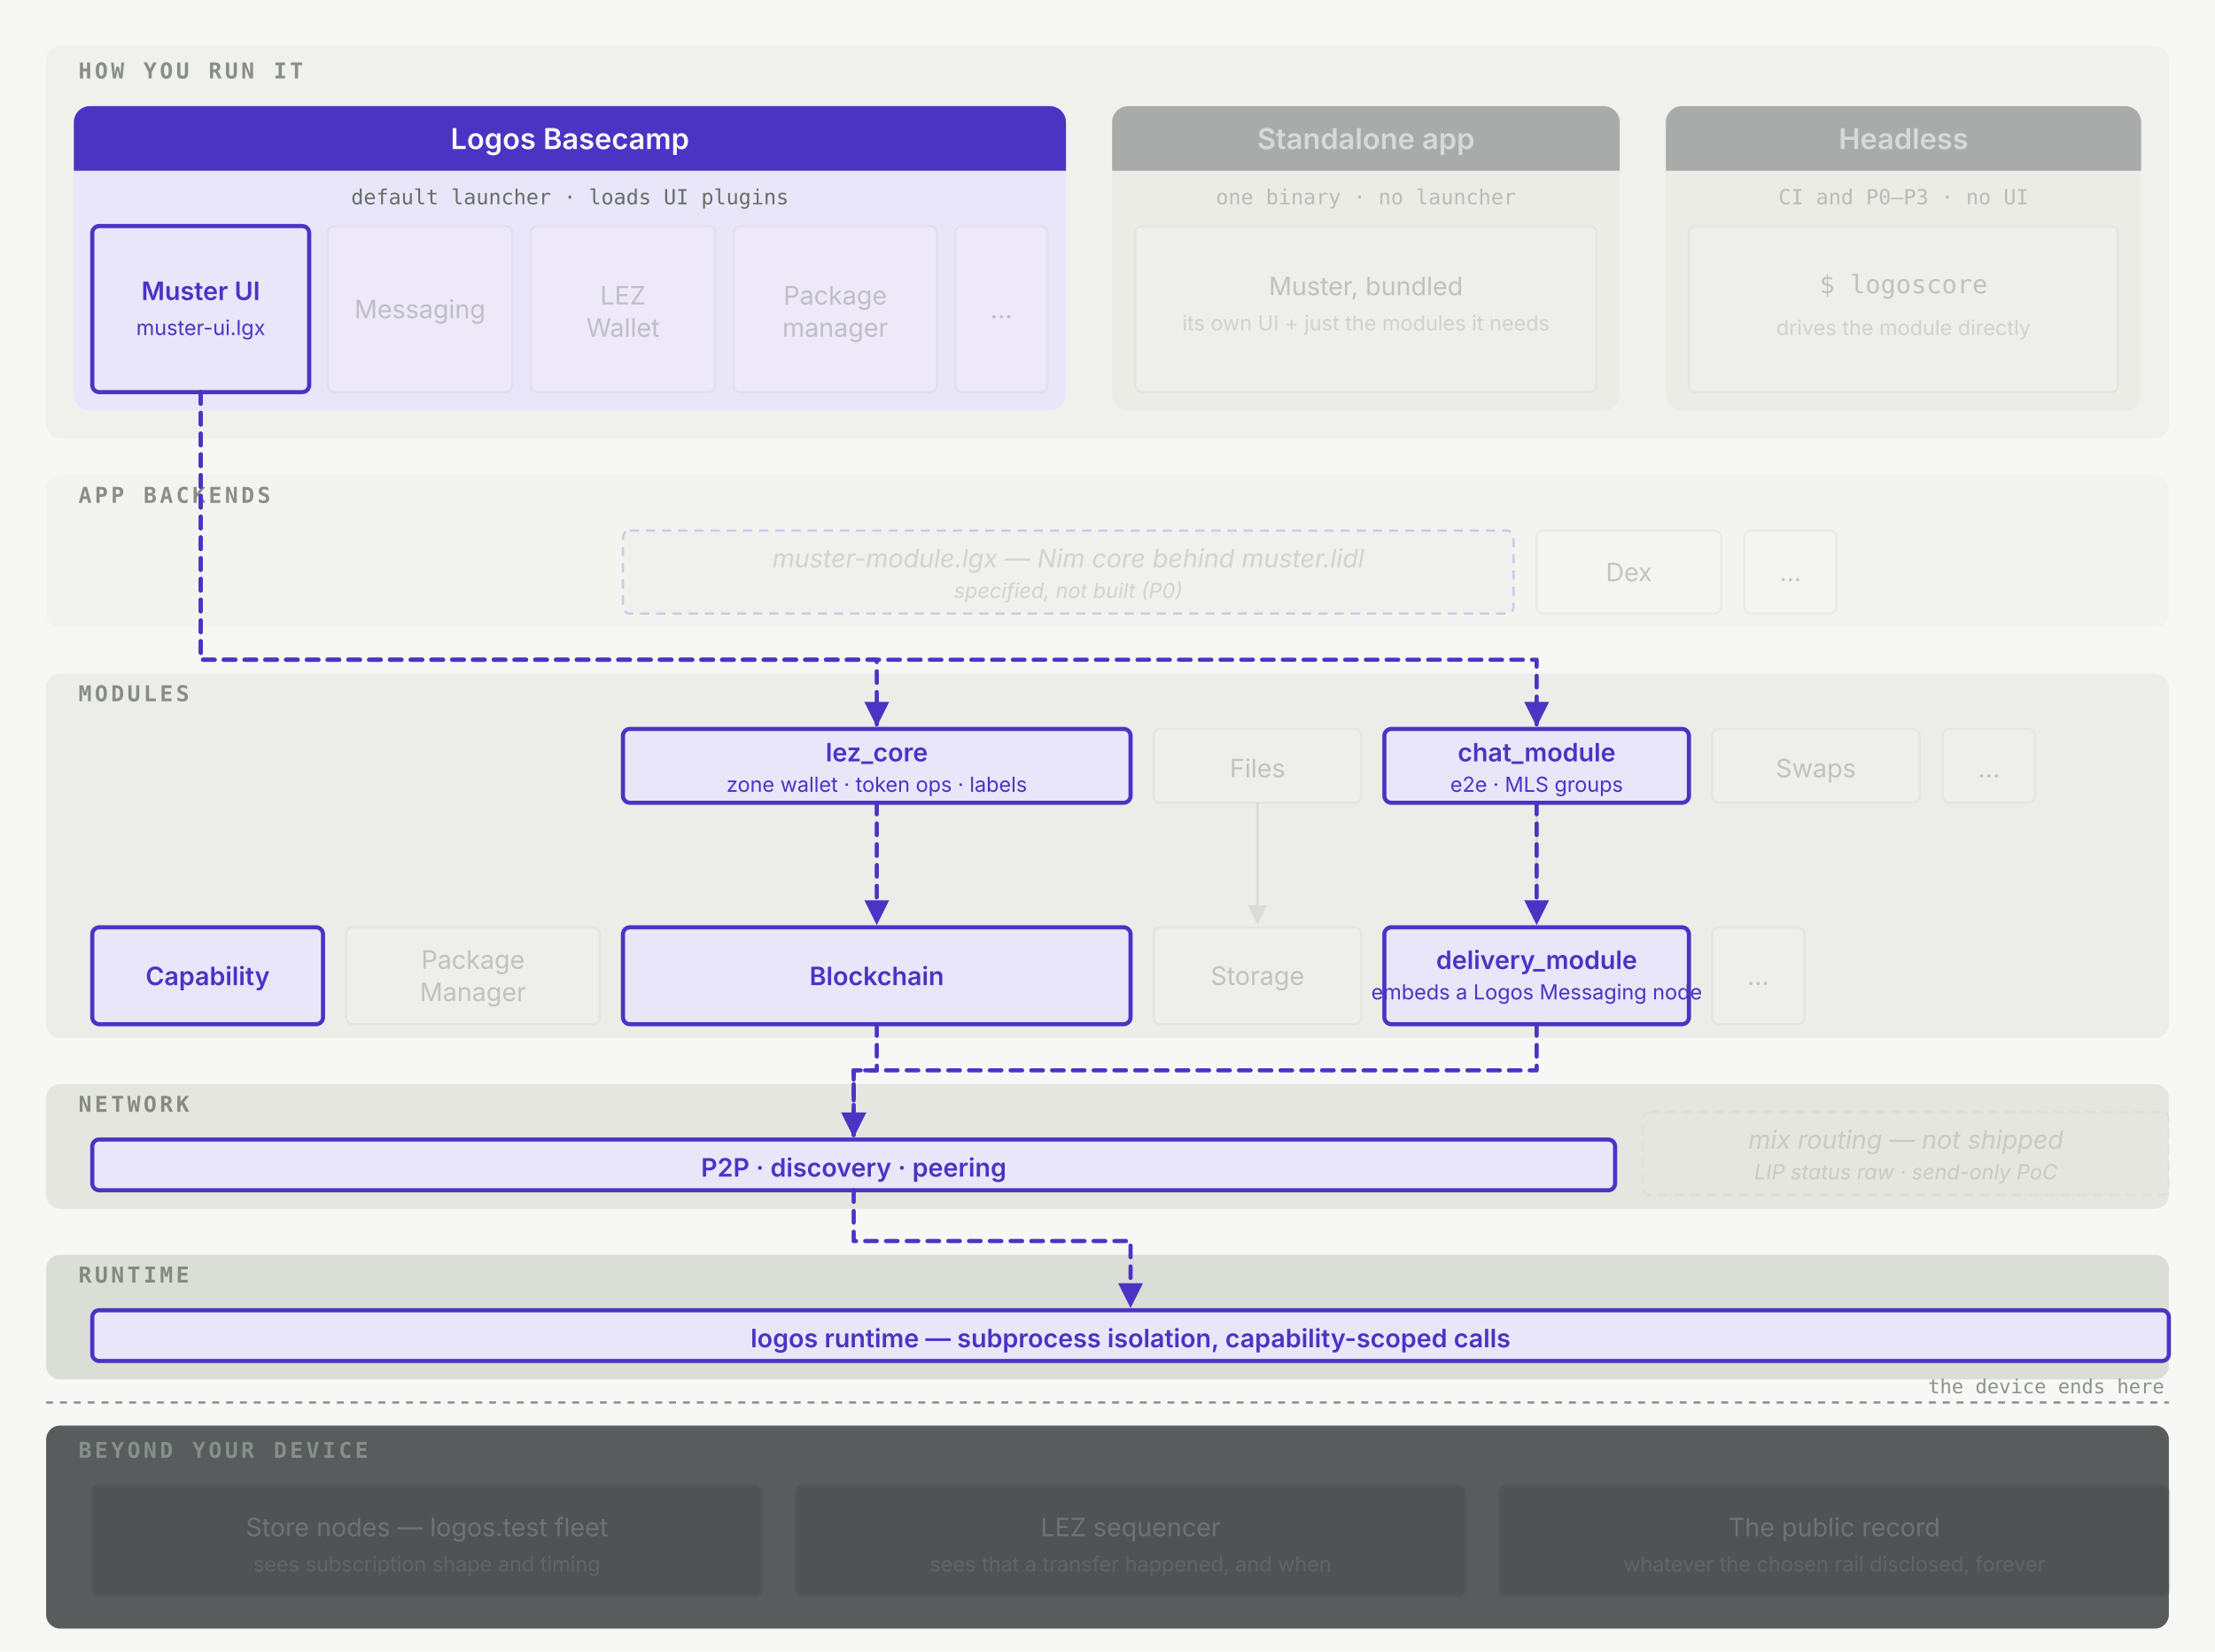
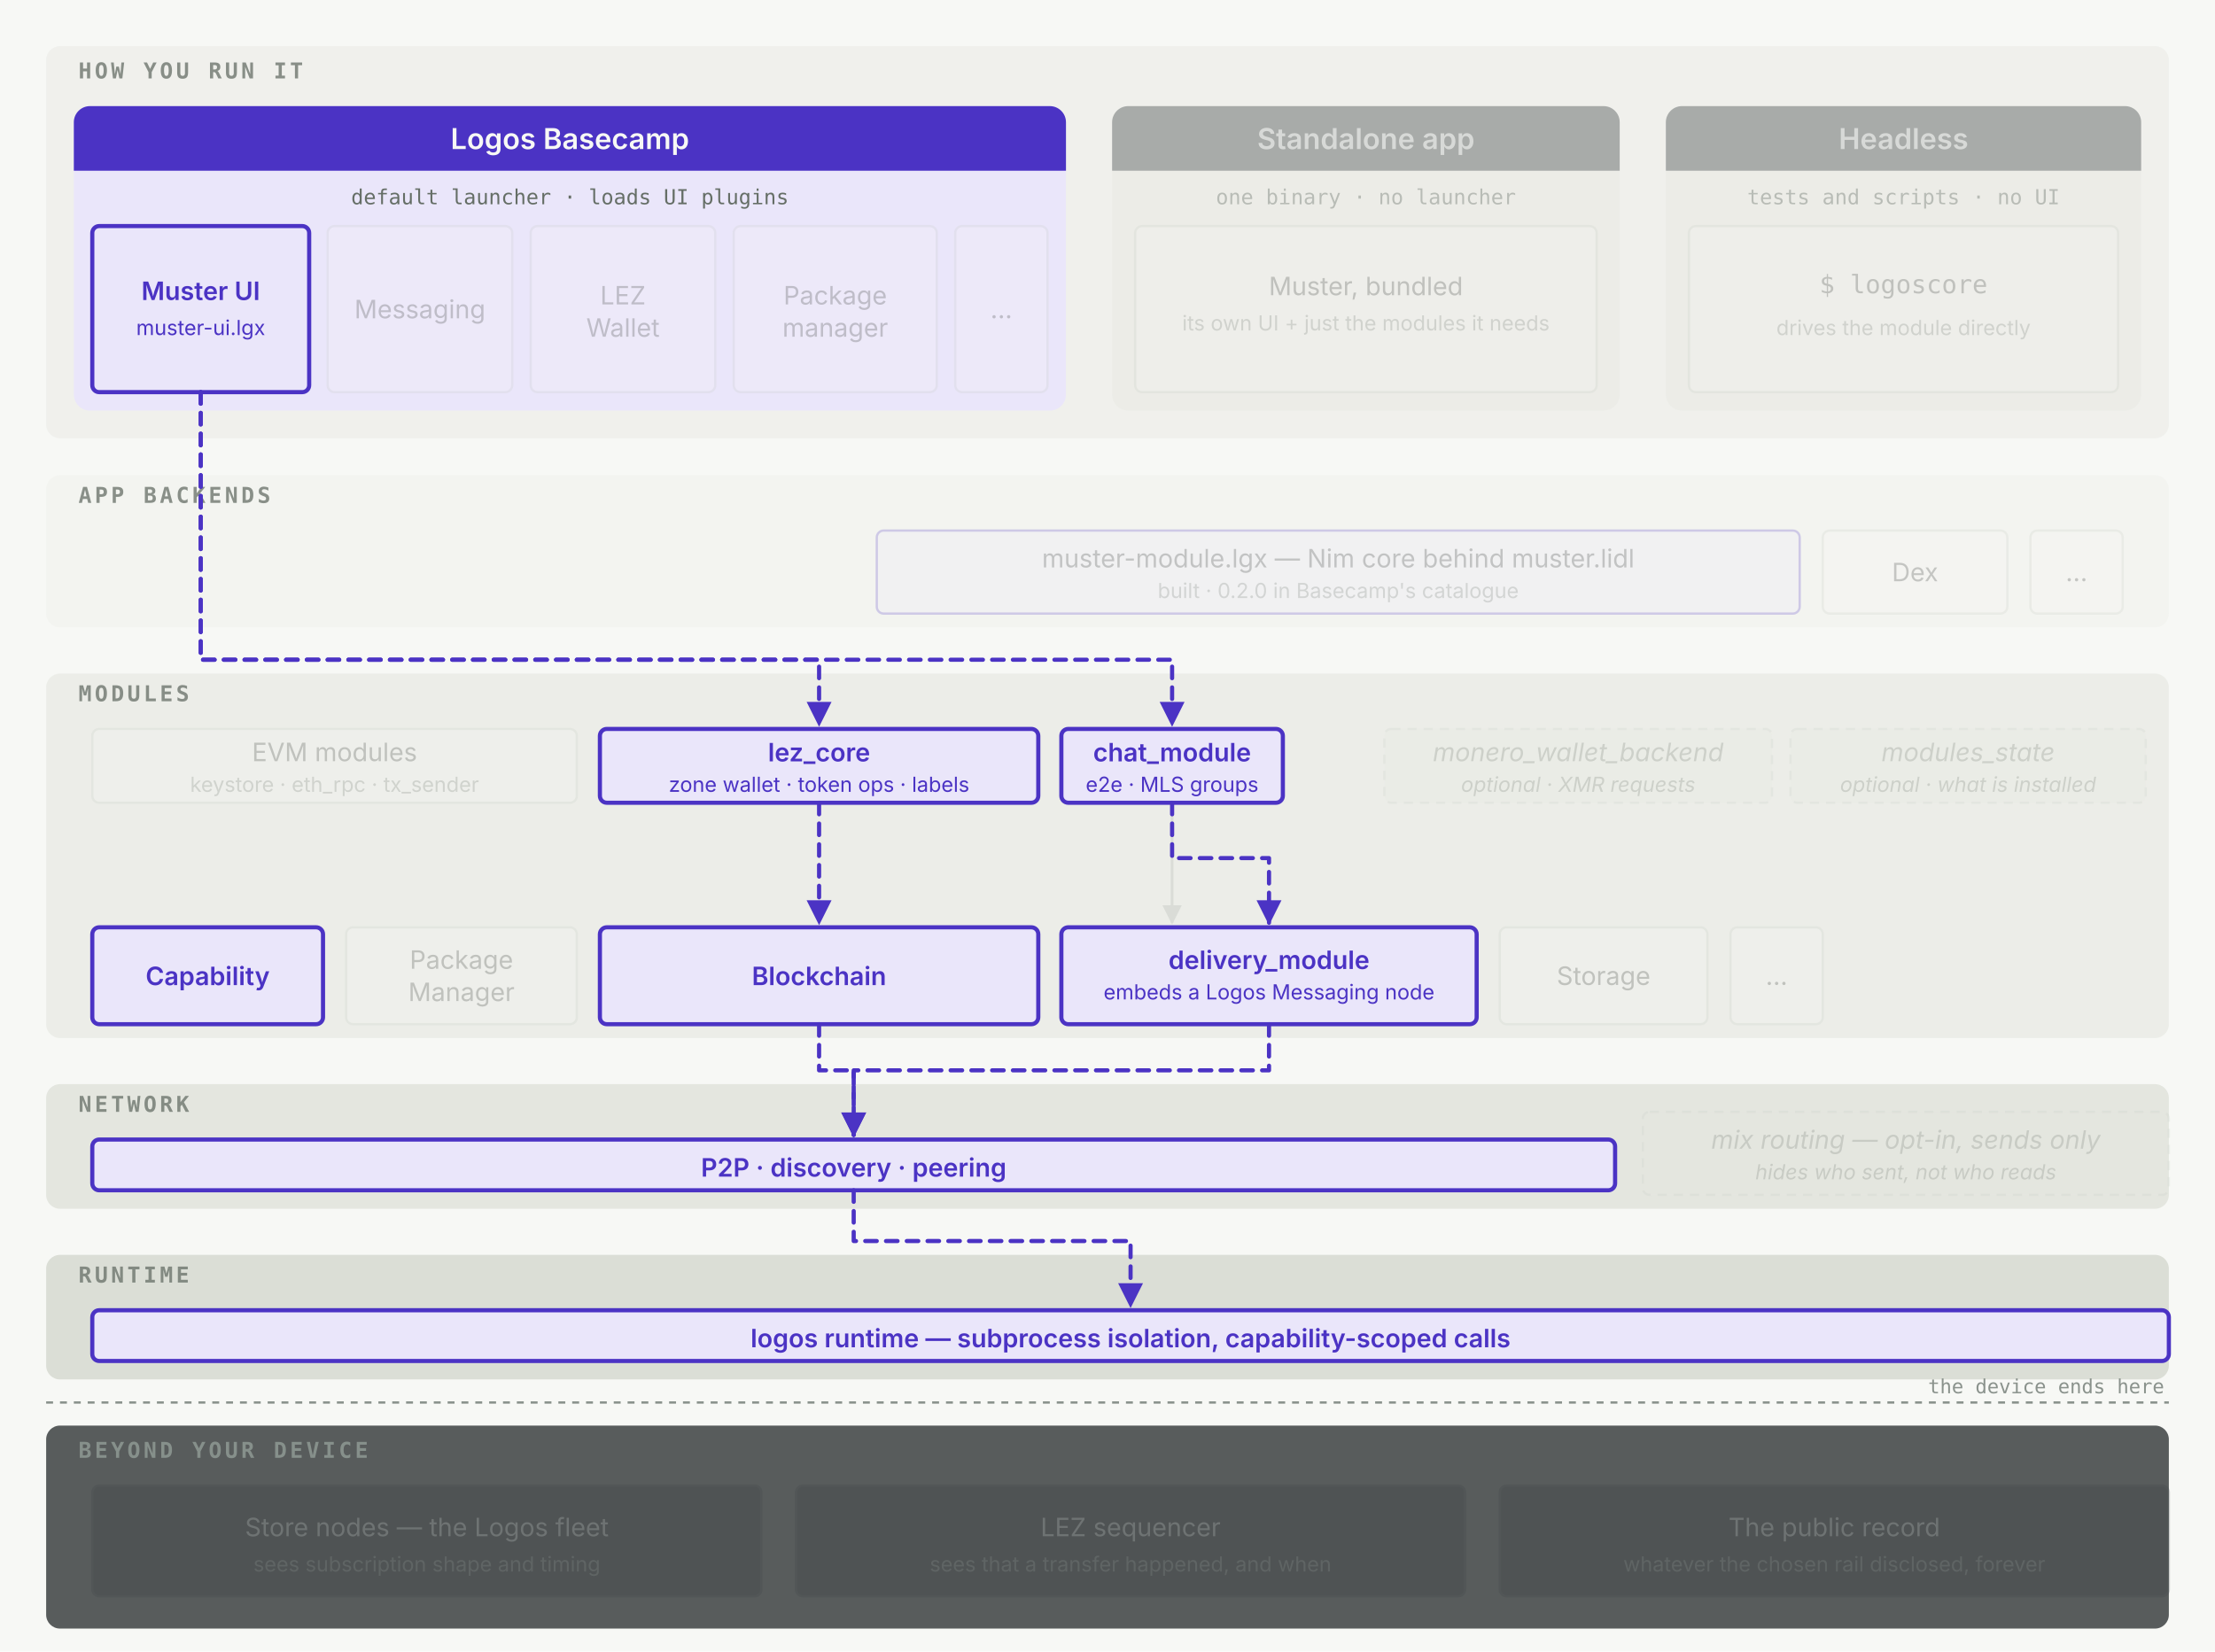
<svg xmlns="http://www.w3.org/2000/svg" class="bc-svg" width="960" height="716" viewBox="0 0 960 716" data-view="demo-build" role="img" aria-labelledby="bc-svg-title bc-svg-desc">
  <style>
  /* Tokens are declared on .bc-svg as well as .bc so that an &lt;svg&gt; lifted out of
     this page for static export carries them without any CSS rewriting. */
  .bc, .bc-svg {
    --bc-paper:   #E4E6E0;
    --bc-surface: #F7F8F5;
    --bc-ink:     #1A1F1C;
    --bc-muted:   #656E66;
    --bc-rule:    #C6CBC3;

    --bc-signal:      #4B33C4;
    --bc-signal-soft: #EAE6FA;
    --bc-settled:      #1E6B52;
    --bc-settled-soft: #DFEDE6;
    --bc-alarm:      #A32D1E;
    --bc-alarm-soft: #F6E3DF;

    --bc-outside:        #23282A;
    --bc-outside-ink:    #DCE2DE;
    --bc-outside-rule:   #3A4144;
    --bc-outside-accent: #8FA3F5;

    --bc-mono: 'DM Mono', ui-monospace, 'SF Mono', Menlo, monospace;
    --bc-sans: 'Instrument Sans', -apple-system, BlinkMacSystemFont, 'Segoe UI', sans-serif;
    --bc-dim: 0.22;
  }
  .bc { margin: 2em 0; color: #1A1F1C; }

  .bc-panel {
    background: #F7F8F5;
    border: 1px solid #C6CBC3;
    border-radius: 10px;
    overflow: hidden;
  }
  .bc-panel-header {
    padding: 0.7em 1.1em;
    background: #E4E6E0;
    border-bottom: 1px solid #C6CBC3;
    font-family: 'DM Mono', ui-monospace, 'SF Mono', Menlo, monospace;
    font-size: 0.7em;
    font-weight: 600;
    color: #656E66;
    text-transform: uppercase;
    letter-spacing: 0.08em;
    display: flex;
    align-items: center;
    gap: 0.6em;
  }
  .bc-panel-header .bc-spacer { margin-left: auto; }

  .bc-playpause {
    font-family: 'DM Mono', ui-monospace, 'SF Mono', Menlo, monospace;
    font-size: 0.95em;
    text-transform: uppercase;
    letter-spacing: 0.06em;
    padding: 0.3em 0.7em;
    border: 1px solid #C6CBC3;
    background: #F7F8F5;
    color: #656E66;
    border-radius: 999px;
    cursor: pointer;
  }
  .bc-playpause:hover { border-color: #1A1F1C; color: #1A1F1C; }
  .bc-playpause:focus-visible { outline: 2px solid #4B33C4; outline-offset: 2px; }

  /* ── Tabs ── */
  .bc-tabs {
    display: flex;
    flex-wrap: wrap;
    gap: 0.35em;
    padding: 0.85em 1em;
    background: #E4E6E0;
    border-bottom: 1px solid #C6CBC3;
  }
  .bc-tab {
    font-family: 'Instrument Sans', -apple-system, BlinkMacSystemFont, 'Segoe UI', sans-serif;
    font-size: 0.82em;
    font-weight: 500;
    padding: 0.42em 0.9em;
    border: 1px solid #C6CBC3;
    background: #F7F8F5;
    color: #656E66;
    border-radius: 999px;
    cursor: pointer;
    line-height: 1.25;
  }
  .bc-tab:hover { border-color: #1A1F1C; color: #1A1F1C; }
  .bc-tab:focus-visible { outline: 2px solid #4B33C4; outline-offset: 2px; }
  .bc-tab[aria-selected="true"] {
    background: #1A1F1C;
    border-color: #1A1F1C;
    color: #F7F8F5;
  }

  .bc-stage { padding: 1.3em 1em 0.9em; background: #F7F8F5; }
  .bc-svg { display: block; width: 100%; height: auto; max-width: 100%; }

  /* ── Layer bands ── */
  .bc-layer-bg { stroke: none; transition: opacity 0.3s ease; }
  .bc-layer-entry   { fill: #EDEEEA; }
  .bc-layer-apps    { fill: #F2F3EF; }
  .bc-layer-modules { fill: #E8EAE4; }
  .bc-layer-network { fill: #DDE0D8; }
  .bc-layer-runtime { fill: #D2D6CC; }
  .bc-layer-beyond  { fill: #23282A; }

  .bc-layer-label {
    font-family: 'DM Mono', ui-monospace, 'SF Mono', Menlo, monospace;
    font-size: 9.5px;
    font-weight: 600;
    letter-spacing: 0.14em;
    fill: #656E66;
    transition: opacity 0.3s ease;
  }
  .bc-layer-label-out { fill: #96A19B; }

  /* ── Nodes ── */
  .bc-node rect {
    fill: #F7F8F5;
    stroke: #C6CBC3;
    stroke-width: 1;
    transition: fill 0.3s ease, stroke 0.3s ease, opacity 0.3s ease;
  }
  .bc-node text {
    font-family: 'Instrument Sans', -apple-system, BlinkMacSystemFont, 'Segoe UI', sans-serif;
    fill: #1A1F1C;
    font-size: 11px;
    text-anchor: middle;
    dominant-baseline: middle;
    transition: fill 0.3s ease, opacity 0.3s ease;
  }
  /* Written `.bc-node text.x`, not `.x`: a bare single-class selector is
     specificity 0-1-0 and loses to `.bc-node text` at 0-1-1, so the modifier's
     font-size would apply while its FILL silently did not. */
  .bc-node text.bc-node-sub { font-size: 9px; fill: #656E66; }
  .bc-node text.bc-node-mono { font-family: 'DM Mono', ui-monospace, 'SF Mono', Menlo, monospace; }

  /* Ours, as opposed to the platform's. */
  .bc-node-ours rect { stroke: #4B33C4; fill: #EAE6FA; }

-   /* Specified but not built. Dashed, and it says so in words as well —
+   /* Optional: Muster runs without it. Dashed, and it says so in words as well —
     the dash is a reminder, the label is the claim. */
-   .bc-node-unbuilt rect { stroke-dasharray: 4 3; fill: #E4E6E0; }
-   .bc-node-unbuilt text { font-style: italic; fill: #656E66; }
+   .bc-node-optional rect { stroke-dasharray: 4 3; fill: #E4E6E0; }
+   .bc-node-optional text { font-style: italic; fill: #656E66; }

  /* Beyond the device: dark ground, light ink. */
  .bc-node-out rect { fill: #2E3436; stroke: #3A4144; }
  .bc-node-out text { fill: #DCE2DE; }
  /* .bc-svg-prefixed so it outranks `.bc-node text.bc-node-sub` above rather
     than depending on source order — a dark-on-dark sub is unreadable. */
  .bc-svg .bc-node-out text.bc-node-sub { fill: #96A19B; }

  /* ── Entry zones ── */
  .bc-entry .bc-entry-frame, .bc-entry .bc-entry-header { stroke: none; transition: fill 0.3s ease, opacity 0.3s ease; }
  .bc-entry .bc-entry-frame  { fill: #E4E6E0; }
  .bc-entry .bc-entry-header { fill: #3A4144; }
  .bc-entry text.bc-entry-title {
    font-family: 'Instrument Sans', -apple-system, BlinkMacSystemFont, 'Segoe UI', sans-serif; font-size: 12.5px; font-weight: 600;
    fill: #F7F8F5; text-anchor: middle; dominant-baseline: middle;
  }
  .bc-entry text.bc-entry-sub {
    font-family: 'DM Mono', ui-monospace, 'SF Mono', Menlo, monospace; font-size: 9px; fill: #656E66;
    text-anchor: middle; dominant-baseline: middle;
  }

  /* ── Arrows ── */
  .bc-arrow path { fill: none; stroke: #8A928C; stroke-width: 1.2; }
  .bc-arrow-head { fill: #8A928C; }
  .bc-flow-arrow path {
    fill: none; stroke-width: 1.8; stroke-linecap: round; stroke-linejoin: round;
    stroke-dasharray: 5 4;
    animation: bc-flow-dash 0.9s linear infinite;
  }
  @keyframes bc-flow-dash { to { stroke-dashoffset: -18; } }

  /* ── Dimming ── */
  .bc-svg[data-view]:not([data-view="overview"]) .bc-node:not(.bc-hl) rect,
  .bc-svg[data-view]:not([data-view="overview"]) .bc-node:not(.bc-hl) text {
    opacity: 0.22;
  }
  .bc-svg[data-view]:not([data-view="overview"]) .bc-entry:not(.bc-hl) .bc-entry-frame,
  .bc-svg[data-view]:not([data-view="overview"]) .bc-entry:not(.bc-hl) .bc-entry-header {
    opacity: 0.38;
  }
  .bc-svg[data-view]:not([data-view="overview"]) .bc-entry:not(.bc-hl) text.bc-entry-title { opacity: 0.6; }
  .bc-svg[data-view]:not([data-view="overview"]) .bc-entry:not(.bc-hl) text.bc-entry-sub { opacity: 0.38; }
  .bc-svg[data-view]:not([data-view="overview"]) .bc-arrow-static:not(.bc-hl) path,
  .bc-svg[data-view]:not([data-view="overview"]) .bc-arrow-static:not(.bc-hl) .bc-arrow-head { opacity: 0.18; }
  .bc-svg[data-view]:not([data-view="overview"]) .bc-layer-bg,
  .bc-svg[data-view]:not([data-view="overview"]) .bc-layer-label { opacity: 0.75; }

  /* ── Highlight ── */
  .bc-svg .bc-hl.bc-node rect { fill: #EAE6FA; stroke: #4B33C4; stroke-width: 1.8; }
  .bc-svg .bc-hl.bc-node text { fill: #4B33C4; font-weight: 600; }
  .bc-svg .bc-hl.bc-node .bc-node-sub { font-weight: 400; }
  .bc-svg .bc-hl.bc-entry .bc-entry-frame { fill: #EAE6FA; }
  .bc-svg .bc-hl.bc-entry .bc-entry-header { fill: #4B33C4; }

  /* Beyond the boundary keeps its dark ground when lit — crossing out of the
     device is the one thing a highlight must never make look safe. */
  .bc-svg .bc-hl.bc-node-out rect { fill: #2E3436; stroke: #8FA3F5; stroke-width: 1.8; }
  .bc-svg .bc-hl.bc-node-out text { fill: #8FA3F5; }

-   .bc-svg .bc-hl.bc-node-unbuilt rect { fill: #E4E6E0; stroke: #4B33C4; }
-   .bc-svg .bc-hl.bc-node-unbuilt text { fill: #4B33C4; font-style: italic; }
+   .bc-svg .bc-hl.bc-node-optional rect { fill: #E4E6E0; stroke: #4B33C4; }
+   .bc-svg .bc-hl.bc-node-optional text { fill: #4B33C4; font-style: italic; }

  .bc-flow-arrow path { stroke: #4B33C4; }
  .bc-flow-arrow .bc-arrow-head { fill: #4B33C4; }
  .bc-flow-arrow.bc-flow-out path { stroke: #8FA3F5; }
  .bc-flow-arrow.bc-flow-out .bc-arrow-head { fill: #8FA3F5; }

  /* ── Caption ── */
  .bc-caption { padding: 1em 1.3em 1.15em; border-top: 1px solid #C6CBC3; background: #E4E6E0; }
  .bc-caption h3 { font-family: 'Instrument Sans', -apple-system, BlinkMacSystemFont, 'Segoe UI', sans-serif; font-size: 0.98em; font-weight: 600; margin: 0 0 0.3em; }
  .bc-caption p { margin: 0; font-size: 0.92em; color: #3F4742; line-height: 1.6; }
  .bc-caption .bc-tag {
    display: inline-block; font-family: 'DM Mono', ui-monospace, 'SF Mono', Menlo, monospace; font-size: 0.72em;
    padding: 0.12em 0.5em; border-radius: 3px; background: #F7F8F5;
    border: 1px solid #C6CBC3; color: #656E66;
    text-transform: uppercase; letter-spacing: 0.05em; margin-right: 0.5em; vertical-align: 2px;
  }

  .bc-legend {
    display: flex; flex-wrap: wrap; gap: 1.4em;
    padding: 0.8em 1.3em; border-top: 1px solid #C6CBC3;
    background: #F7F8F5; font-size: 0.8em; color: #656E66;
  }
  .bc-legend span { display: inline-flex; align-items: center; gap: 0.5em; }
  .bc-legend i { width: 20px; height: 12px; border-radius: 2px; display: inline-block; }
  .bc-key-ours    { background: #EAE6FA; border: 1px solid #4B33C4; }
-   .bc-key-unbuilt { background: #E4E6E0; border: 1px dashed #656E66; }
+   .bc-key-optional { background: #E4E6E0; border: 1px dashed #656E66; }
  .bc-key-out     { background: #2E3436; border: 1px solid #3A4144; }

  .bc-sr {
    position: absolute; width: 1px; height: 1px; padding: 0; margin: -1px;
    overflow: hidden; clip: rect(0 0 0 0); white-space: nowrap; border: 0;
  }

  /* U-10: motion is decoration here, never the only carrier of meaning. */
  @media (prefers-reduced-motion: reduce) {
    .bc-flow-arrow path { animation: none; stroke-dasharray: none; }
    .bc-node rect, .bc-node text, .bc-layer-bg, .bc-layer-label,
    .bc-entry .bc-entry-frame, .bc-entry .bc-entry-header { transition: none; }
  }

  /* ── added by export-frames.mjs ── */
  .bc-dim rect, .bc-dim text { opacity: 0.22; }
  .bc-dim .bc-entry-frame, .bc-dim .bc-entry-header { opacity: 0.38; }
  .bc-dim text.bc-entry-title { opacity: 0.6; }
  .bc-dim path { opacity: 0.18; }
  .bc-flow-arrow path { animation: none; }
</style>
  <rect width="960" height="716" fill="#F7F8F5" />
  <defs>
    <marker id="bc-arrow-marker" viewBox="0 0 10 10" refX="9" refY="5" markerWidth="7" markerHeight="7" orient="auto-start-reverse">
      <path d="M 0 0 L 10 5 L 0 10 z" class="bc-arrow-head" />
    </marker>
    <marker id="bc-flow-marker" viewBox="0 0 10 10" refX="9" refY="5" markerWidth="6" markerHeight="6" orient="auto-start-reverse">
      <path d="M 0 0 L 10 5 L 0 10 z" fill="#4B33C4" />
    </marker>
    <marker id="bc-flow-marker-out" viewBox="0 0 10 10" refX="9" refY="5" markerWidth="6" markerHeight="6" orient="auto-start-reverse">
      <path d="M 0 0 L 10 5 L 0 10 z" fill="#8FA3F5" />
    </marker>
  </defs>
  <rect class="bc-layer-bg bc-layer-entry" x="20" y="20" width="920" height="170" rx="6" />
  <rect class="bc-layer-bg bc-layer-apps" x="20" y="206" width="920" height="66" rx="6" />
  <rect class="bc-layer-bg bc-layer-modules" x="20" y="292" width="920" height="158" rx="6" />
  <rect class="bc-layer-bg bc-layer-network" x="20" y="470" width="920" height="54" rx="6" />
  <rect class="bc-layer-bg bc-layer-runtime" x="20" y="544" width="920" height="54" rx="6" />
  <rect class="bc-layer-bg bc-layer-beyond" x="20" y="618" width="920" height="88" rx="6" />
  <text class="bc-layer-label" x="34" y="34">HOW YOU RUN IT</text>
  <text class="bc-layer-label" x="34" y="218">APP BACKENDS</text>
  <text class="bc-layer-label" x="34" y="304">MODULES</text>
  <text class="bc-layer-label" x="34" y="482">NETWORK</text>
  <text class="bc-layer-label" x="34" y="556">RUNTIME</text>
  <text class="bc-layer-label bc-layer-label-out" x="34" y="632">BEYOND YOUR DEVICE</text>
  <path d="M 20 608 L 940 608" stroke="#8A928C" stroke-width="1" stroke-dasharray="3 3" fill="none" />
  <text x="938" y="604" text-anchor="end" font-family="'DM Mono',ui-monospace,Menlo,monospace" font-size="8.5" fill="#8A928C">the device ends here</text>
  <g class="bc-entry bc-hl" data-id="basecamp">
    <rect class="bc-entry-frame" x="32" y="46" width="430" height="132" rx="7" />
    <path class="bc-entry-header" d="M 39 46 L 455 46 A 7 7 0 0 1 462 53 L 462 74 L 32 74 L 32 53 A 7 7 0 0 1 39 46 Z" />
    <text class="bc-entry-title" x="247" y="60">Logos Basecamp</text>
    <text class="bc-entry-sub" x="247" y="86">default launcher · loads UI plugins</text>
  </g>
  <g class="bc-node bc-node-ours bc-hl" data-id="ui-muster">
    <rect x="40" y="98" width="94" height="72" rx="3" />
    <text x="87" y="126">Muster UI</text>
    <text x="87" y="142" class="bc-node-sub">muster-ui.lgx</text>
  </g>
  <g class="bc-node bc-dim" data-id="ui-messaging">
    <rect x="142" y="98" width="80" height="72" rx="3" />
    <text x="182" y="134">Messaging</text>
  </g>
  <g class="bc-node bc-dim" data-id="ui-wallet">
    <rect x="230" y="98" width="80" height="72" rx="3" />
    <text x="270" y="128">LEZ</text>
    <text x="270" y="142">Wallet</text>
  </g>
  <g class="bc-node bc-dim" data-id="ui-pkgmgr">
    <rect x="318" y="98" width="88" height="72" rx="3" />
    <text x="362" y="128">Package</text>
    <text x="362" y="142">manager</text>
  </g>
  <g class="bc-node bc-dim" data-id="ui-more">
    <rect x="414" y="98" width="40" height="72" rx="3" />
    <text x="434" y="134">…</text>
  </g>
  <g class="bc-entry bc-dim" data-id="standalone">
    <rect class="bc-entry-frame" x="482" y="46" width="220" height="132" rx="7" />
    <path class="bc-entry-header" d="M 489 46 L 695 46 A 7 7 0 0 1 702 53 L 702 74 L 482 74 L 482 53 A 7 7 0 0 1 489 46 Z" />
    <text class="bc-entry-title" x="592" y="60">Standalone app</text>
    <text class="bc-entry-sub" x="592" y="86">one binary · no launcher</text>
  </g>
  <g class="bc-node bc-dim" data-id="standalone-app">
    <rect x="492" y="98" width="200" height="72" rx="3" />
    <text x="592" y="124">Muster, bundled</text>
    <text x="592" y="140" class="bc-node-sub">its own UI + just the modules it needs</text>
  </g>
  <g class="bc-entry bc-dim" data-id="headless">
    <rect class="bc-entry-frame" x="722" y="46" width="206" height="132" rx="7" />
    <path class="bc-entry-header" d="M 729 46 L 921 46 A 7 7 0 0 1 928 53 L 928 74 L 722 74 L 722 53 A 7 7 0 0 1 729 46 Z" />
    <text class="bc-entry-title" x="825" y="60">Headless</text>
-     <text class="bc-entry-sub" x="825" y="86">CI and P0–P3 · no UI</text>
+     <text class="bc-entry-sub" x="825" y="86">tests and scripts · no UI</text>
  </g>
  <g class="bc-node bc-dim" data-id="headless-cli">
    <rect x="732" y="98" width="186" height="72" rx="3" />
    <text x="825" y="124" class="bc-node-mono">$ logoscore</text>
    <text x="825" y="142" class="bc-node-sub">drives the module directly</text>
  </g>
-   <g class="bc-node bc-node-ours bc-node-unbuilt bc-dim" data-id="muster-module">
-     <rect x="270" y="230" width="386" height="36" rx="3" />
-     <text x="463" y="242">muster-module.lgx — Nim core behind muster.lidl</text>
-     <text x="463" y="256" class="bc-node-sub">specified, not built (P0)</text>
+   <g class="bc-node bc-node-ours bc-dim" data-id="muster-module">
+     <rect x="380" y="230" width="400" height="36" rx="3" />
+     <text x="580" y="242">muster-module.lgx — Nim core behind muster.lidl</text>
+     <text x="580" y="256" class="bc-node-sub">built · 0.2.0 in Basecamp's catalogue</text>
  </g>
  <g class="bc-node bc-dim" data-id="app-dex">
-     <rect x="666" y="230" width="80" height="36" rx="3" />
-     <text x="706" y="248">Dex</text>
+     <rect x="790" y="230" width="80" height="36" rx="3" />
+     <text x="830" y="248">Dex</text>
  </g>
  <g class="bc-node bc-dim" data-id="app-more">
-     <rect x="756" y="230" width="40" height="36" rx="3" />
-     <text x="776" y="248">…</text>
+     <rect x="880" y="230" width="40" height="36" rx="3" />
+     <text x="900" y="248">…</text>
+   </g>
+   <g class="bc-node bc-dim" data-id="evm">
+     <rect x="40" y="316" width="210" height="32" rx="3" />
+     <text x="145" y="326">EVM modules</text>
+     <text x="145" y="340" class="bc-node-sub">keystore · eth_rpc · tx_sender</text>
  </g>
  <g class="bc-node bc-hl" data-id="lez">
-     <rect x="270" y="316" width="220" height="32" rx="3" />
-     <text x="380" y="326">lez_core</text>
-     <text x="380" y="340" class="bc-node-sub">zone wallet · token ops · labels</text>
-   </g>
-   <g class="bc-node bc-dim" data-id="files">
-     <rect x="500" y="316" width="90" height="32" rx="3" />
-     <text x="545" y="333">Files</text>
+     <rect x="260" y="316" width="190" height="32" rx="3" />
+     <text x="355" y="326">lez_core</text>
+     <text x="355" y="340" class="bc-node-sub">zone wallet · token ops · labels</text>
  </g>
  <g class="bc-node bc-hl" data-id="chat">
-     <rect x="600" y="316" width="132" height="32" rx="3" />
-     <text x="666" y="326">chat_module</text>
-     <text x="666" y="340" class="bc-node-sub">e2e · MLS groups</text>
-   </g>
-   <g class="bc-node bc-dim" data-id="swaps">
-     <rect x="742" y="316" width="90" height="32" rx="3" />
-     <text x="787" y="333">Swaps</text>
-   </g>
-   <g class="bc-node bc-dim" data-id="modules-upper-more">
-     <rect x="842" y="316" width="40" height="32" rx="3" />
-     <text x="862" y="333">…</text>
+     <rect x="460" y="316" width="96" height="32" rx="3" />
+     <text x="508" y="326">chat_module</text>
+     <text x="508" y="340" class="bc-node-sub">e2e · MLS groups</text>
+   </g>
+   <g class="bc-node bc-node-optional bc-dim" data-id="monero">
+     <rect x="600" y="316" width="168" height="32" rx="3" />
+     <text x="684" y="326">monero_wallet_backend</text>
+     <text x="684" y="340" class="bc-node-sub">optional · XMR requests</text>
+   </g>
+   <g class="bc-node bc-node-optional bc-dim" data-id="modules-state">
+     <rect x="776" y="316" width="154" height="32" rx="3" />
+     <text x="853" y="326">modules_state</text>
+     <text x="853" y="340" class="bc-node-sub">optional · what is installed</text>
  </g>
  <g class="bc-arrow bc-arrow-static bc-dim" data-id="arrow-chat-delivery">
-     <path d="M 666 348 L 666 400" marker-end="url(#bc-arrow-marker)" />
-   </g>
-   <g class="bc-arrow bc-arrow-static bc-dim" data-id="arrow-files-storage">
-     <path d="M 545 348 L 545 400" marker-end="url(#bc-arrow-marker)" />
+     <path d="M 508 348 L 508 400" marker-end="url(#bc-arrow-marker)" />
  </g>
  <g class="bc-node bc-hl" data-id="capability">
    <rect x="40" y="402" width="100" height="42" rx="3" />
    <text x="90" y="423">Capability</text>
  </g>
  <g class="bc-node bc-dim" data-id="package-manager">
-     <rect x="150" y="402" width="110" height="42" rx="3" />
-     <text x="205" y="416">Package</text>
-     <text x="205" y="430">Manager</text>
+     <rect x="150" y="402" width="100" height="42" rx="3" />
+     <text x="200" y="416">Package</text>
+     <text x="200" y="430">Manager</text>
  </g>
  <g class="bc-node bc-hl" data-id="blockchain">
-     <rect x="270" y="402" width="220" height="42" rx="3" />
-     <text x="380" y="423">Blockchain</text>
+     <rect x="260" y="402" width="190" height="42" rx="3" />
+     <text x="355" y="423">Blockchain</text>
+   </g>
+   <g class="bc-node bc-hl" data-id="delivery">
+     <rect x="460" y="402" width="180" height="42" rx="3" />
+     <text x="550" y="416">delivery_module</text>
+     <text x="550" y="430" class="bc-node-sub">embeds a Logos Messaging node</text>
  </g>
  <g class="bc-node bc-dim" data-id="storage">
-     <rect x="500" y="402" width="90" height="42" rx="3" />
-     <text x="545" y="423">Storage</text>
-   </g>
-   <g class="bc-node bc-hl" data-id="delivery">
-     <rect x="600" y="402" width="132" height="42" rx="3" />
-     <text x="666" y="416">delivery_module</text>
-     <text x="666" y="430" class="bc-node-sub">embeds a Logos Messaging node</text>
+     <rect x="650" y="402" width="90" height="42" rx="3" />
+     <text x="695" y="423">Storage</text>
  </g>
  <g class="bc-node bc-dim" data-id="modules-lower-more">
-     <rect x="742" y="402" width="40" height="42" rx="3" />
-     <text x="762" y="423">…</text>
+     <rect x="750" y="402" width="40" height="42" rx="3" />
+     <text x="770" y="423">…</text>
  </g>
  <g class="bc-node bc-hl" data-id="p2p">
    <rect x="40" y="494" width="660" height="22" rx="3" />
    <text x="370" y="506">P2P · discovery · peering</text>
  </g>
-   <g class="bc-node bc-node-unbuilt bc-dim" data-id="mix">
+   <g class="bc-node bc-node-optional bc-dim" data-id="mix">
    <rect x="712" y="482" width="228" height="36" rx="3" />
-     <text x="826" y="494">mix routing — not shipped</text>
-     <text x="826" y="508" class="bc-node-sub">LIP status raw · send-only PoC</text>
+     <text x="826" y="494">mix routing — opt-in, sends only</text>
+     <text x="826" y="508" class="bc-node-sub">hides who sent, not who reads</text>
  </g>
  <g class="bc-node bc-hl" data-id="runtime">
    <rect x="40" y="568" width="900" height="22" rx="3" />
    <text x="490" y="580">logos runtime — subprocess isolation, capability-scoped calls</text>
  </g>
  <g class="bc-node bc-node-out bc-dim" data-id="store-nodes">
    <rect x="40" y="644" width="290" height="48" rx="3" />
-     <text x="185" y="662">Store nodes — logos.test fleet</text>
+     <text x="185" y="662">Store nodes — the Logos fleet</text>
    <text x="185" y="678" class="bc-node-sub">sees subscription shape and timing</text>
  </g>
  <g class="bc-node bc-node-out bc-dim" data-id="sequencer">
    <rect x="345" y="644" width="290" height="48" rx="3" />
    <text x="490" y="662">LEZ sequencer</text>
    <text x="490" y="678" class="bc-node-sub">sees that a transfer happened, and when</text>
  </g>
  <g class="bc-node bc-node-out bc-dim" data-id="public-record">
    <rect x="650" y="644" width="290" height="48" rx="3" />
    <text x="795" y="662">The public record</text>
    <text x="795" y="678" class="bc-node-sub">whatever the chosen rail disclosed, forever</text>
  </g>
  <g class="bc-flow-arrows">
    <g class="bc-arrow bc-flow-arrow">
-       <path d="M 87 170 L 87 286 L 666 286 L 666 314" marker-end="url(#bc-flow-marker)" />
-     </g>
-     <g class="bc-arrow bc-flow-arrow">
-       <path d="M 666 348 L 666 400" marker-end="url(#bc-flow-marker)" />
-     </g>
-     <g class="bc-arrow bc-flow-arrow">
-       <path d="M 666 444 L 666 464 L 370 464 L 370 492" marker-end="url(#bc-flow-marker)" />
+       <path d="M 87 170 L 87 286 L 508 286 L 508 314" marker-end="url(#bc-flow-marker)" />
+     </g>
+     <g class="bc-arrow bc-flow-arrow">
+       <path d="M 508 348 L 508 372 L 550 372 L 550 400" marker-end="url(#bc-flow-marker)" />
+     </g>
+     <g class="bc-arrow bc-flow-arrow">
+       <path d="M 550 444 L 550 464 L 370 464 L 370 492" marker-end="url(#bc-flow-marker)" />
    </g>
    <g class="bc-arrow bc-flow-arrow">
      <path d="M 370 516 L 370 538 L 490 538 L 490 566" marker-end="url(#bc-flow-marker)" />
    </g>
    <g class="bc-arrow bc-flow-arrow">
-       <path d="M 87 170 L 87 286 L 380 286 L 380 314" marker-end="url(#bc-flow-marker)" />
-     </g>
-     <g class="bc-arrow bc-flow-arrow">
-       <path d="M 380 348 L 380 400" marker-end="url(#bc-flow-marker)" />
-     </g>
-     <g class="bc-arrow bc-flow-arrow">
-       <path d="M 380 444 L 380 464 L 370 464 L 370 492" marker-end="url(#bc-flow-marker)" />
+       <path d="M 87 170 L 87 286 L 355 286 L 355 314" marker-end="url(#bc-flow-marker)" />
+     </g>
+     <g class="bc-arrow bc-flow-arrow">
+       <path d="M 355 348 L 355 400" marker-end="url(#bc-flow-marker)" />
+     </g>
+     <g class="bc-arrow bc-flow-arrow">
+       <path d="M 355 444 L 355 464 L 370 464 L 370 492" marker-end="url(#bc-flow-marker)" />
    </g>
  </g>
</svg>
